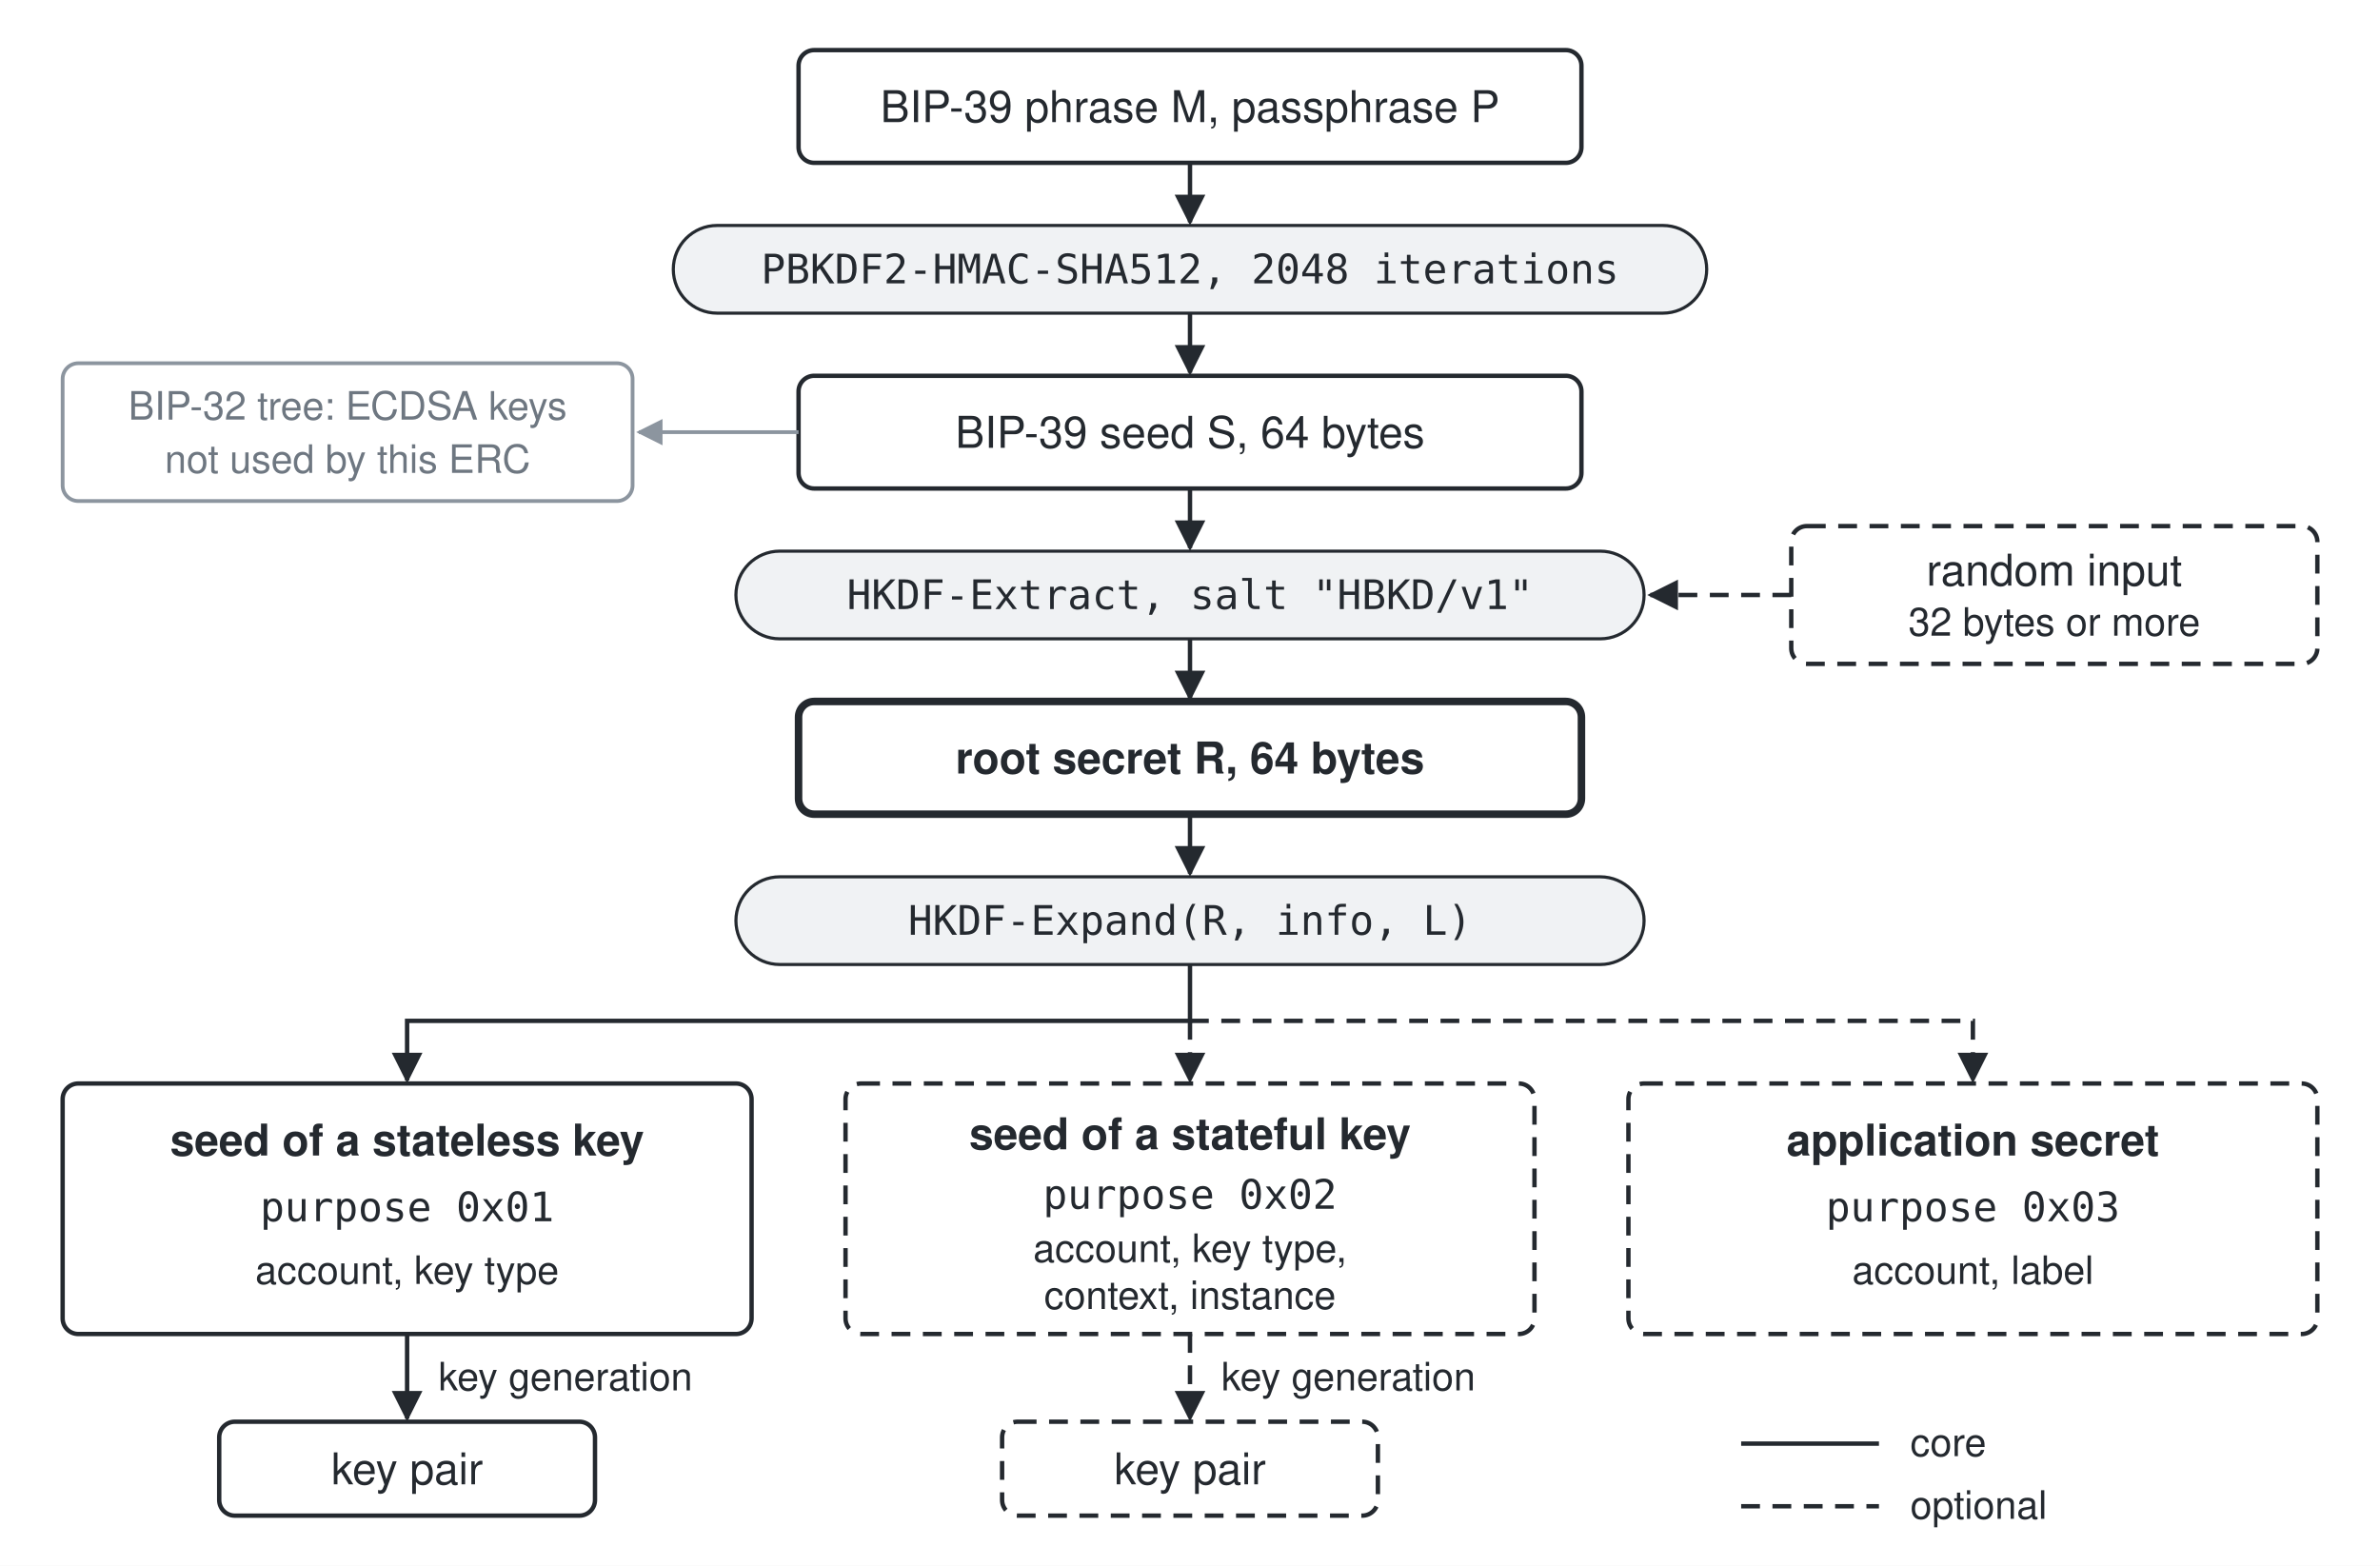
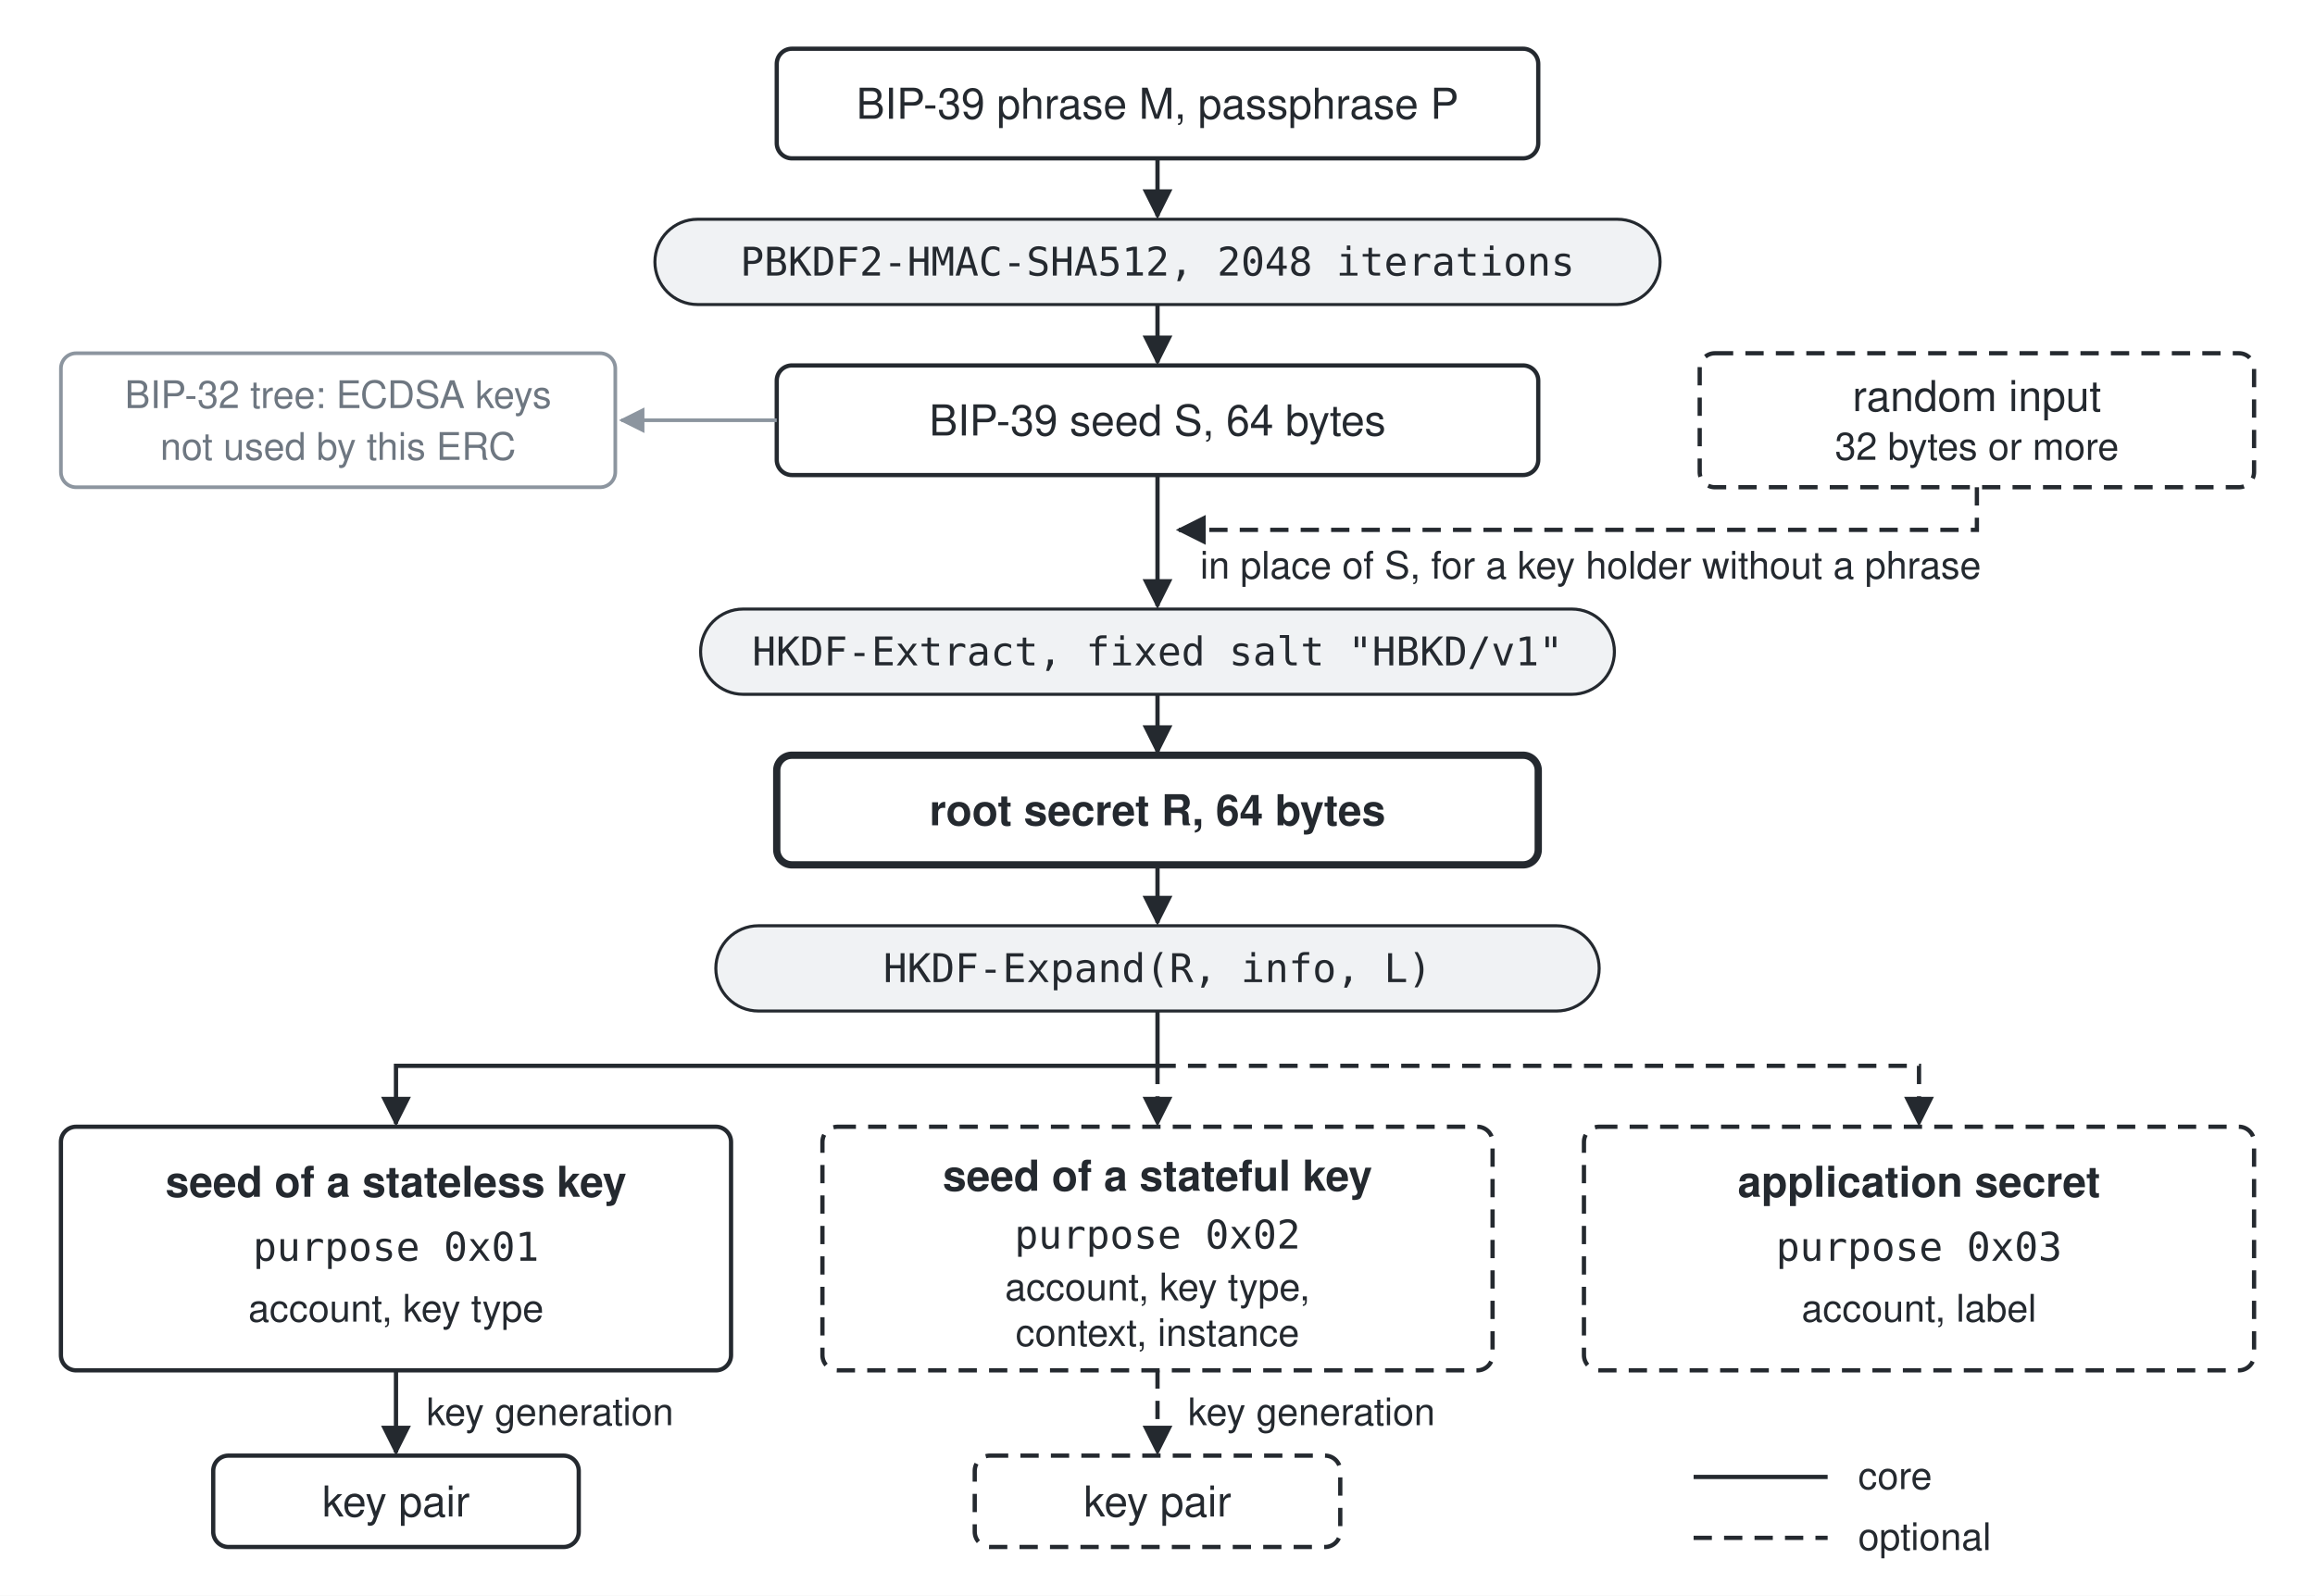
- <svg xmlns="http://www.w3.org/2000/svg" width="760" height="500" viewBox="0 0 760 500" role="img" aria-labelledby="title description">
+ <svg xmlns="http://www.w3.org/2000/svg" width="760" height="524" viewBox="0 0 760 524" role="img" aria-labelledby="title description">
  <defs>
    <marker id="arrow" viewBox="0 0 10 10" refX="9" refY="5" markerWidth="7" markerHeight="7" orient="auto">
      <path d="M 0 0 L 10 5 L 0 10 z" fill="#24292f" />
    </marker>
    <marker id="arrow-muted" viewBox="0 0 10 10" refX="9" refY="5" markerWidth="7" markerHeight="7" orient="auto">
      <path d="M 0 0 L 10 5 L 0 10 z" fill="#8c959f" />
    </marker>
  </defs>
  <style>
    text { font-family: Helvetica, Arial, sans-serif; font-size: 14px; fill: #24292f; text-anchor: middle; }
    .name { font-weight: 600; }
    .mono { font-family: Menlo, Consolas, "DejaVu Sans Mono", monospace; font-size: 13px; }
    .small { font-size: 12.5px; }
    .left { text-anchor: start; }
    .muted { fill: #6e7781; }
    .value { fill: #ffffff; stroke: #24292f; stroke-width: 1.4; }
    .root { stroke-width: 2.4; }
    .step { fill: #f0f2f4; stroke: #24292f; stroke-width: 1; }
    .line { fill: none; stroke: #24292f; stroke-width: 1.4; }
    .optional { stroke-dasharray: 6 4; }
    .unused { fill: #ffffff; stroke: #8c959f; stroke-width: 1.2; }
    .unused-line { fill: none; stroke: #8c959f; stroke-width: 1.2; }
  </style>
-   <rect width="760" height="500" fill="#ffffff" />
+   <rect width="760" height="524" fill="#ffffff" />
  <rect class="value" x="255" y="16" width="250" height="36" rx="5" />
  <text x="380" y="39">BIP-39 phrase M, passphrase P</text>
  <path class="line" d="M 380 52 V 71" marker-end="url(#arrow)" />
  <rect class="step" x="215" y="72" width="330" height="28" rx="14" />
  <text class="mono" x="380" y="90.5">PBKDF2-HMAC-SHA512, 2048 iterations</text>
  <path class="line" d="M 380 100 V 119" marker-end="url(#arrow)" />
  <rect class="value" x="255" y="120" width="250" height="36" rx="5" />
  <text x="380" y="143">BIP-39 seed S, 64 bytes</text>
  <path class="unused-line" d="M 255 138 H 204" marker-end="url(#arrow-muted)" />
  <rect class="unused" x="20" y="116" width="182" height="44" rx="5" />
  <text class="small muted" x="111" y="134">BIP-32 tree: ECDSA keys</text>
  <text class="small muted" x="111" y="151">not used by this ERC</text>
-   <path class="line" d="M 380 156 V 175" marker-end="url(#arrow)" />
-   <rect class="step" x="235" y="176" width="290" height="28" rx="14" />
-   <text class="mono" x="380" y="194.5">HKDF-Extract, salt "HBKD/v1"</text>
-   <rect class="value optional" x="572" y="168" width="168" height="44" rx="5" />
-   <text x="656" y="187">random input</text>
-   <text class="small" x="656" y="203">32 bytes or more</text>
-   <path class="line optional" d="M 572 190 H 527" marker-end="url(#arrow)" />
-   <path class="line" d="M 380 204 V 223" marker-end="url(#arrow)" />
-   <rect class="value root" x="255" y="224" width="250" height="36" rx="5" />
-   <text class="name" x="380" y="247">root secret R, 64 bytes</text>
-   <path class="line" d="M 380 260 V 279" marker-end="url(#arrow)" />
-   <rect class="step" x="235" y="280" width="290" height="28" rx="14" />
-   <text class="mono" x="380" y="298.5">HKDF-Expand(R, info, L)</text>
-   <path class="line" d="M 380 308 V 326 H 130 V 345" marker-end="url(#arrow)" />
-   <path class="line optional" d="M 380 326 V 345" marker-end="url(#arrow)" />
-   <path class="line optional" d="M 380 326 H 630 V 345" marker-end="url(#arrow)" />
-   <rect class="value" x="20" y="346" width="220" height="80" rx="5" />
-   <text class="name" x="130" y="369">seed of a stateless key</text>
-   <text class="mono" x="130" y="390">purpose 0x01</text>
-   <text class="small" x="130" y="410">account, key type</text>
-   <rect class="value optional" x="270" y="346" width="220" height="80" rx="5" />
-   <text class="name" x="380" y="367">seed of a stateful key</text>
-   <text class="mono" x="380" y="386">purpose 0x02</text>
-   <text class="small" x="380" y="403">account, key type,</text>
-   <text class="small" x="380" y="418">context, instance</text>
-   <rect class="value optional" x="520" y="346" width="220" height="80" rx="5" />
-   <text class="name" x="630" y="369">application secret</text>
-   <text class="mono" x="630" y="390">purpose 0x03</text>
-   <text class="small" x="630" y="410">account, label</text>
-   <path class="line" d="M 130 426 V 453" marker-end="url(#arrow)" />
-   <text class="small left" x="140" y="444">key generation</text>
-   <rect class="value" x="70" y="454" width="120" height="30" rx="5" />
-   <text x="130" y="474">key pair</text>
-   <path class="line optional" d="M 380 426 V 453" marker-end="url(#arrow)" />
-   <text class="small left" x="390" y="444">key generation</text>
-   <rect class="value optional" x="320" y="454" width="120" height="30" rx="5" />
-   <text x="380" y="474">key pair</text>
-   <path class="line" d="M 556 461 H 600" />
-   <text class="small left" x="610" y="465">core</text>
-   <path class="line optional" d="M 556 481 H 600" />
-   <text class="small left" x="610" y="485">optional</text>
+   <rect class="value optional" x="558" y="116" width="182" height="44" rx="5" />
+   <text x="649" y="135">random input</text>
+   <text class="small" x="649" y="151">32 bytes or more</text>
+   <path class="line optional" d="M 649 160 V 174 H 387" marker-end="url(#arrow)" />
+   <text class="small left" x="394" y="190">in place of S, for a key holder without a phrase</text>
+   <path class="line" d="M 380 156 V 199" marker-end="url(#arrow)" />
+   <rect class="step" x="230" y="200" width="300" height="28" rx="14" />
+   <text class="mono" x="380" y="218.5">HKDF-Extract, fixed salt "HBKD/v1"</text>
+   <path class="line" d="M 380 228 V 247" marker-end="url(#arrow)" />
+   <rect class="value root" x="255" y="248" width="250" height="36" rx="5" />
+   <text class="name" x="380" y="271">root secret R, 64 bytes</text>
+   <path class="line" d="M 380 284 V 303" marker-end="url(#arrow)" />
+   <rect class="step" x="235" y="304" width="290" height="28" rx="14" />
+   <text class="mono" x="380" y="322.5">HKDF-Expand(R, info, L)</text>
+   <path class="line" d="M 380 332 V 350 H 130 V 369" marker-end="url(#arrow)" />
+   <path class="line optional" d="M 380 350 V 369" marker-end="url(#arrow)" />
+   <path class="line optional" d="M 380 350 H 630 V 369" marker-end="url(#arrow)" />
+   <rect class="value" x="20" y="370" width="220" height="80" rx="5" />
+   <text class="name" x="130" y="393">seed of a stateless key</text>
+   <text class="mono" x="130" y="414">purpose 0x01</text>
+   <text class="small" x="130" y="434">account, key type</text>
+   <rect class="value optional" x="270" y="370" width="220" height="80" rx="5" />
+   <text class="name" x="380" y="391">seed of a stateful key</text>
+   <text class="mono" x="380" y="410">purpose 0x02</text>
+   <text class="small" x="380" y="427">account, key type,</text>
+   <text class="small" x="380" y="442">context, instance</text>
+   <rect class="value optional" x="520" y="370" width="220" height="80" rx="5" />
+   <text class="name" x="630" y="393">application secret</text>
+   <text class="mono" x="630" y="414">purpose 0x03</text>
+   <text class="small" x="630" y="434">account, label</text>
+   <path class="line" d="M 130 450 V 477" marker-end="url(#arrow)" />
+   <text class="small left" x="140" y="468">key generation</text>
+   <rect class="value" x="70" y="478" width="120" height="30" rx="5" />
+   <text x="130" y="498">key pair</text>
+   <path class="line optional" d="M 380 450 V 477" marker-end="url(#arrow)" />
+   <text class="small left" x="390" y="468">key generation</text>
+   <rect class="value optional" x="320" y="478" width="120" height="30" rx="5" />
+   <text x="380" y="498">key pair</text>
+   <path class="line" d="M 556 485 H 600" />
+   <text class="small left" x="610" y="489">core</text>
+   <path class="line optional" d="M 556 505 H 600" />
+   <text class="small left" x="610" y="509">optional</text>
</svg>
